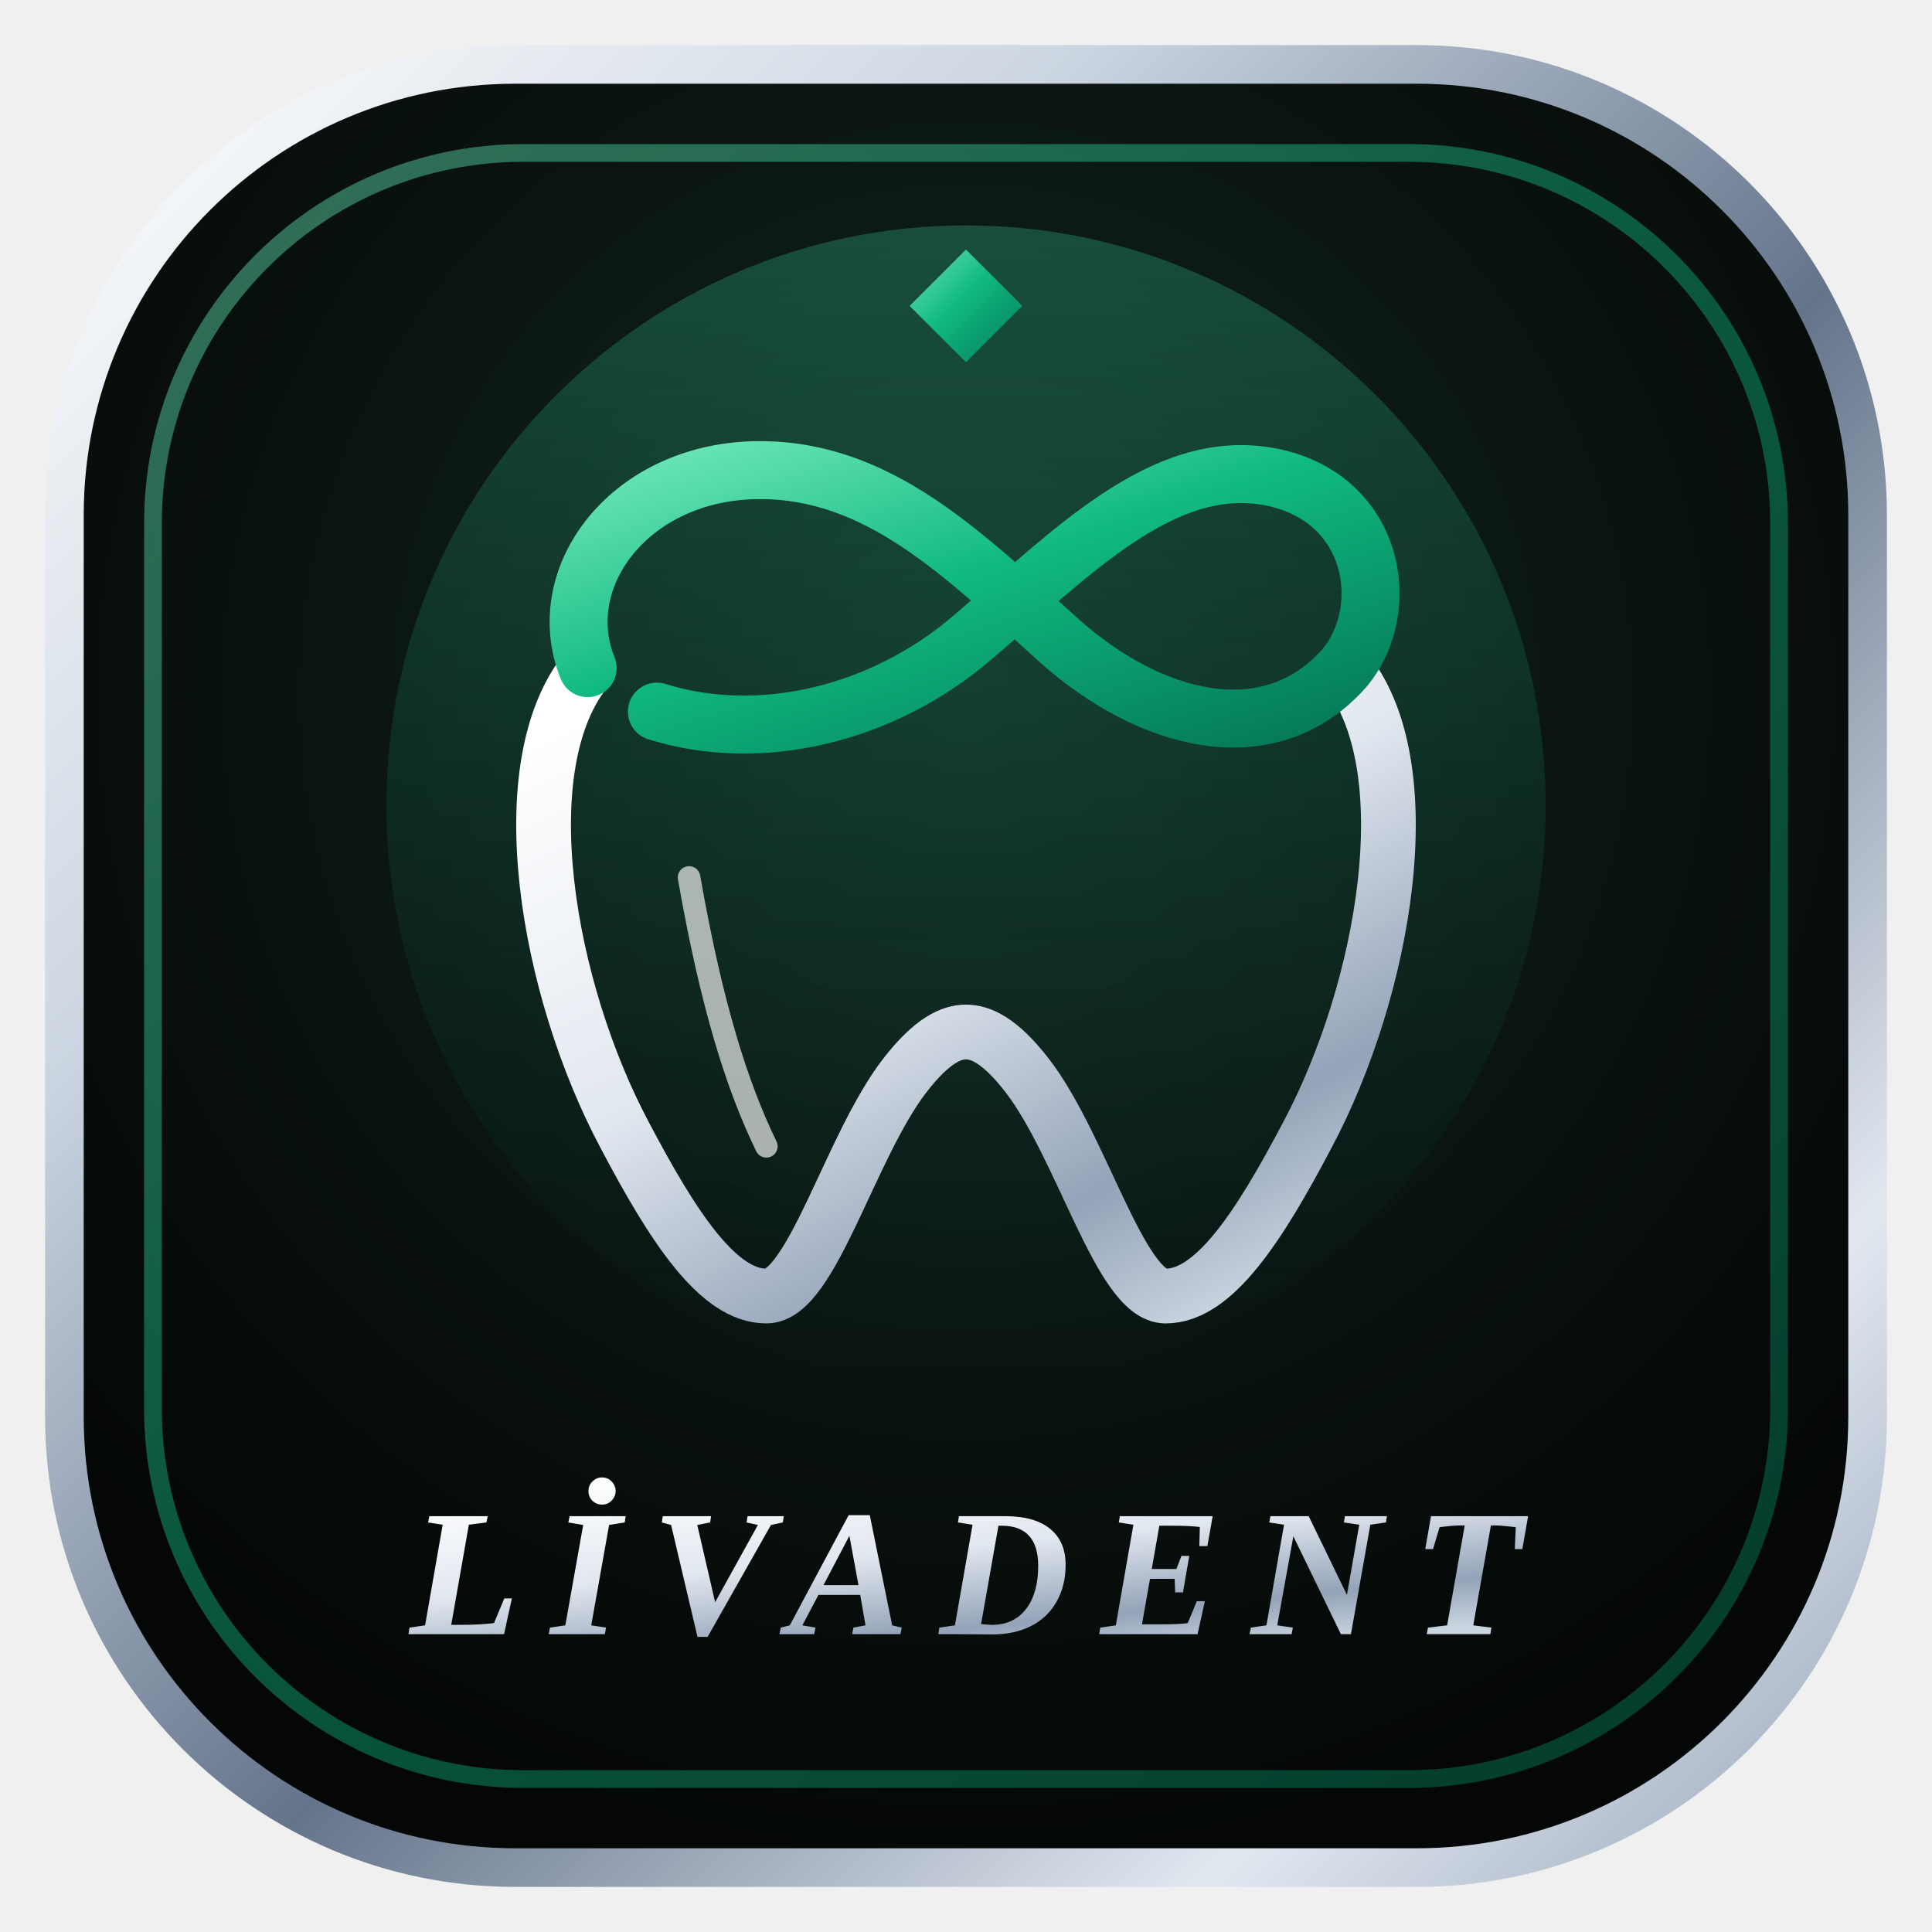
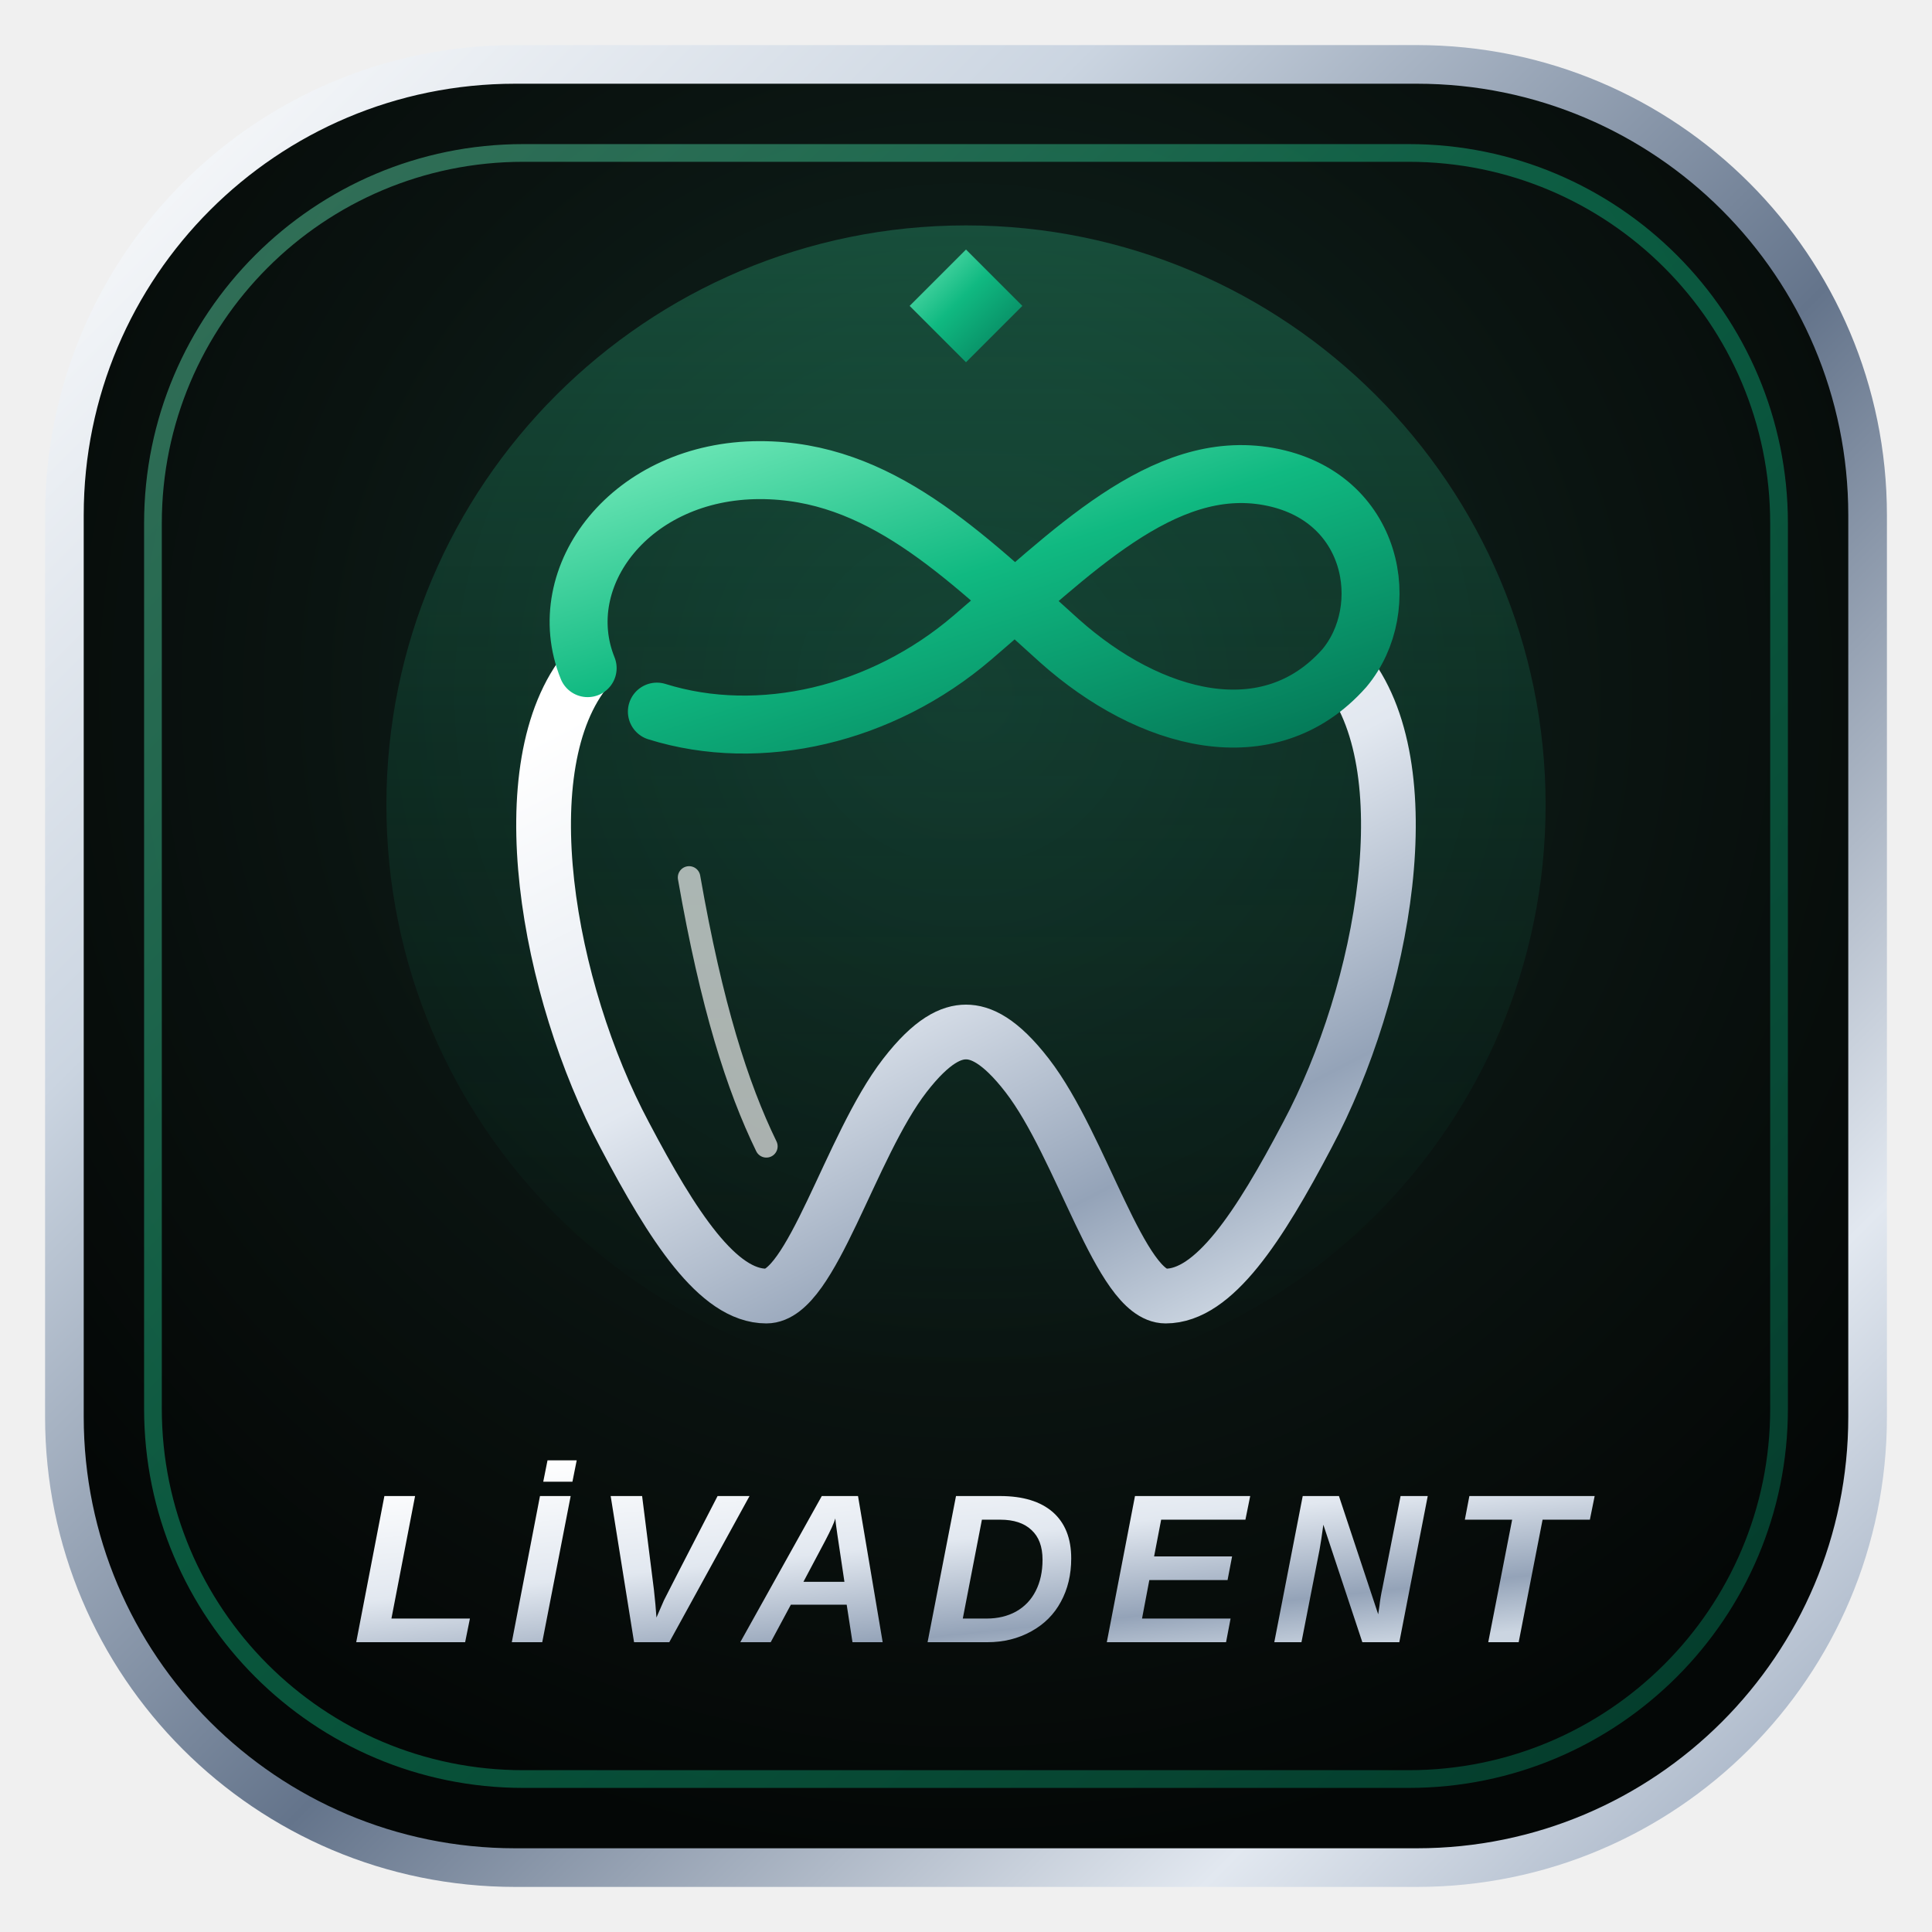
<svg xmlns="http://www.w3.org/2000/svg" viewBox="0 0 120 120" width="120" height="120" role="img" aria-labelledby="livadent-logo-title livadent-logo-desc">
  <defs>
    <radialGradient id="obsidianGlow" cx="50%" cy="35%" r="65%">
      <stop offset="0%" stop-color="#112922" />
      <stop offset="58%" stop-color="#0A1310" />
      <stop offset="100%" stop-color="#040706" />
    </radialGradient>
    <linearGradient id="platinumBezel" x1="0%" y1="0%" x2="100%" y2="100%">
      <stop offset="0%" stop-color="#FFFFFF" />
      <stop offset="28%" stop-color="#CBD5E1" />
      <stop offset="55%" stop-color="#64748B" />
      <stop offset="82%" stop-color="#E2E8F0" />
      <stop offset="100%" stop-color="#94A3B8" />
    </linearGradient>
    <linearGradient id="emeraldRibbon" x1="0%" y1="0%" x2="100%" y2="100%">
      <stop offset="0%" stop-color="#6EE7B7" />
      <stop offset="45%" stop-color="#10B981" />
      <stop offset="100%" stop-color="#047857" />
    </linearGradient>
    <linearGradient id="platinumTooth" x1="15%" y1="0%" x2="85%" y2="100%">
      <stop offset="0%" stop-color="#FFFFFF" />
      <stop offset="45%" stop-color="#E2E8F0" />
      <stop offset="80%" stop-color="#94A3B8" />
      <stop offset="100%" stop-color="#CBD5E1" />
    </linearGradient>
    <linearGradient id="ambientEmerald" x1="50%" y1="0%" x2="50%" y2="100%">
      <stop offset="0%" stop-color="#34D399" stop-opacity="0.28" />
      <stop offset="100%" stop-color="#047857" stop-opacity="0" />
    </linearGradient>
  </defs>
  <rect x="4" y="4" width="112" height="112" rx="28" fill="url(#obsidianGlow)" stroke="url(#platinumBezel)" stroke-width="2.4" />
  <rect x="9.5" y="9.5" width="101" height="101" rx="23" fill="none" stroke="url(#emeraldRibbon)" stroke-opacity="0.45" stroke-width="1.1" />
  <circle cx="60" cy="50" r="36" fill="url(#ambientEmerald)" />
  <polygon points="60,15.5 63.5,19 60,22.5 56.5,19" fill="url(#emeraldRibbon)" />
  <path d="M36.5 41.5        C31.5 47.5, 34 61.5, 38.8 70.5        C41.8 76.2, 44.6 80.5, 47.6 80.5        C50.4 80.5, 52.8 71.2, 56.2 66.8        C57.9 64.6, 59.1 64.1, 60 64.1        C60.9 64.1, 62.1 64.6, 63.8 66.8        C67.2 71.2, 69.6 80.5, 72.4 80.5        C75.4 80.5, 78.2 76.2, 81.2 70.5        C86 61.5, 88.5 47.5, 83.5 41.5" fill="none" stroke="url(#platinumTooth)" stroke-width="3.4" stroke-linecap="round" stroke-linejoin="round" />
  <path d="M36.5 41.5        C34.2 35.8, 39.2 29.2, 47.2 29.2        C54.6 29.2, 59.8 34.4, 65.8 39.8        C71.4 44.8, 78.8 46.8, 83.5 41.5        C86.6 37.8, 85.4 30.8, 78.8 29.6        C72.2 28.4, 66.5 34.4, 60.4 39.6        C54.8 44.4, 47.2 46.2, 40.8 44.2" fill="none" stroke="url(#emeraldRibbon)" stroke-width="3.6" stroke-linecap="round" stroke-linejoin="round" />
  <path d="M42.8 54.5 C44.2 62.5, 45.8 67.5, 47.6 71.2" fill="none" stroke="#FFFFFF" stroke-opacity="0.65" stroke-width="1.4" stroke-linecap="round" />
  <line x1="28" y1="88.5" x2="92" y2="88.5" stroke="url(#platinumBezel)" stroke-opacity="0.38" stroke-width="0.9" />
-   <text x="60" y="101.5" text-anchor="middle" fill="url(#platinumTooth)" font-family="Georgia, 'Times New Roman', serif" font-size="11.2" font-style="italic" font-weight="700" letter-spacing="1.9">LİVADENT</text>
+   <text x="60" y="102" text-anchor="middle" fill="url(#platinumTooth)" font-family="'Plus Jakarta Sans', 'Montserrat', 'Segoe UI', Arial, sans-serif" font-size="13.2" font-style="italic" font-weight="800" letter-spacing="1.6">LİVADENT</text>
</svg>
